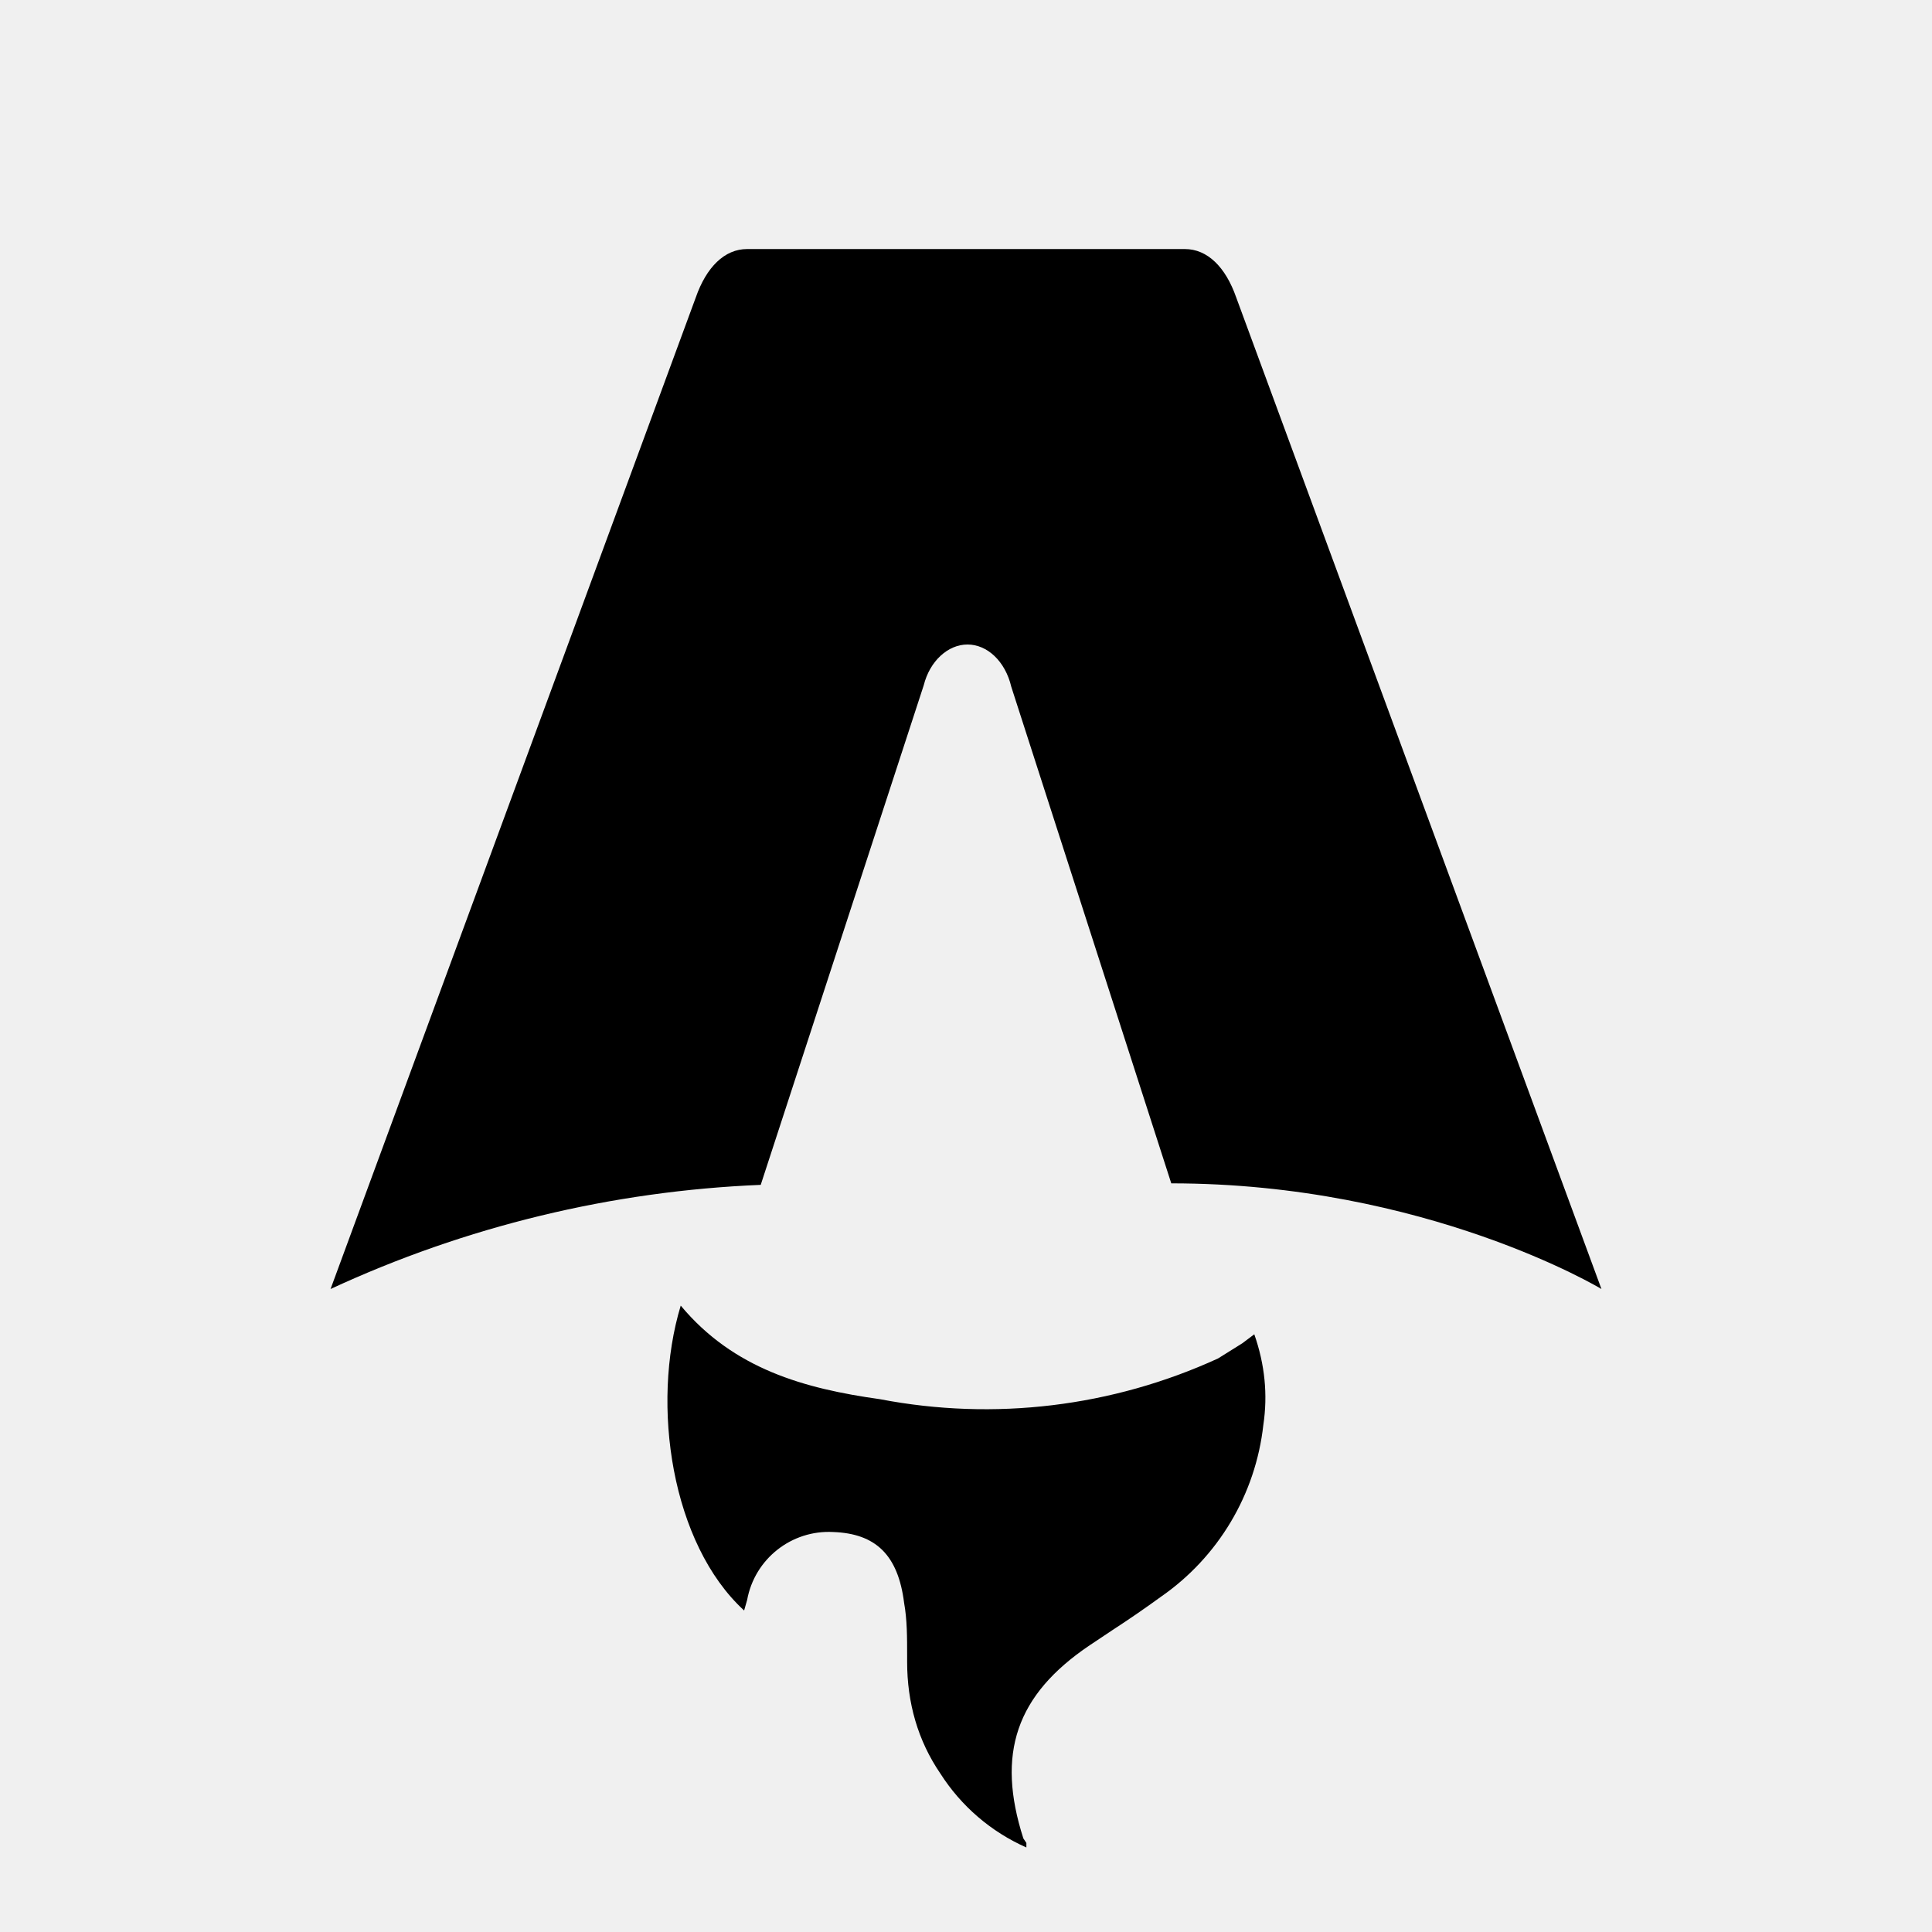
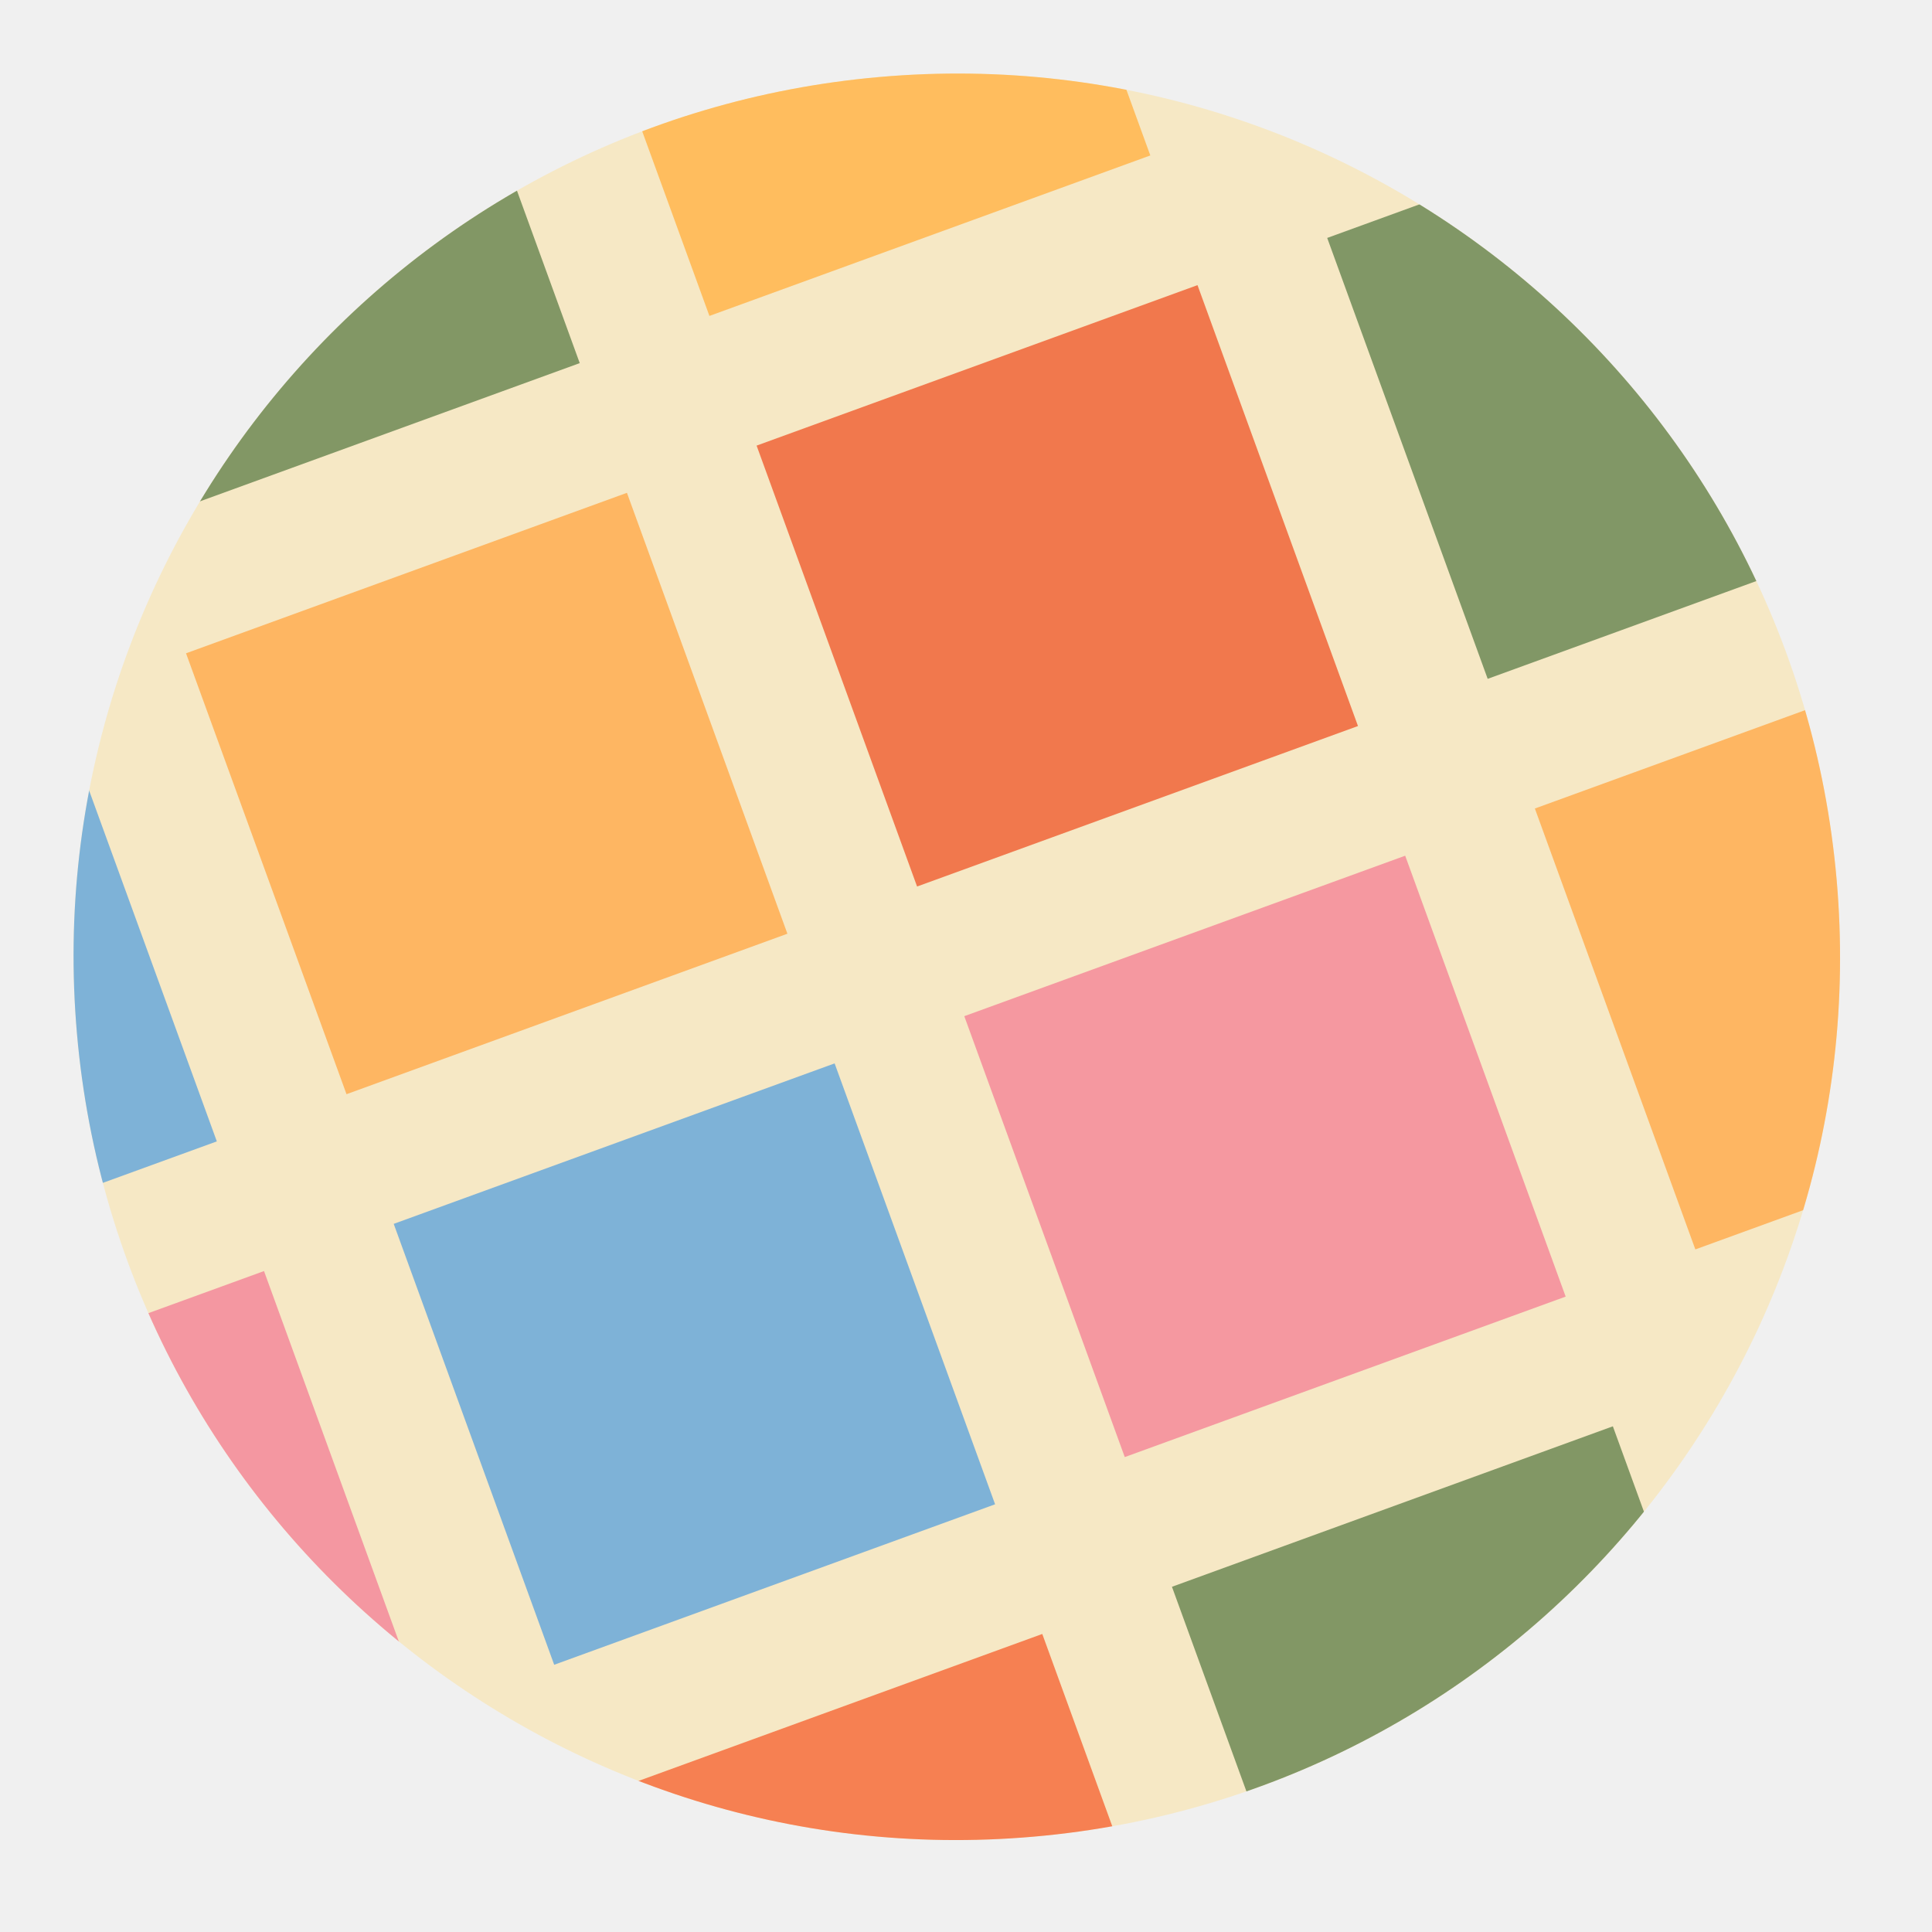
- <svg xmlns="http://www.w3.org/2000/svg" fill="none" viewBox="0 0 128 128">
-   <path d="M50.4 78.5a75.1 75.1 0 0 0-28.5 6.9l24.2-65.7c.7-2 1.9-3.2 3.4-3.2h29c1.5 0 2.7 1.2 3.4 3.2l24.2 65.7s-11.6-7-28.5-7L67 45.5c-.4-1.7-1.6-2.8-2.9-2.8-1.3 0-2.5 1.1-2.9 2.7L50.4 78.5Zm-1.1 28.2Zm-4.2-20.2c-2 6.6-.6 15.8 4.2 20.2a17.5 17.5 0 0 1 .2-.7 5.5 5.5 0 0 1 5.7-4.5c2.8.1 4.3 1.5 4.7 4.7.2 1.1.2 2.3.2 3.5v.4c0 2.7.7 5.2 2.2 7.4a13 13 0 0 0 5.7 4.9v-.3l-.2-.3c-1.8-5.6-.5-9.5 4.4-12.8l1.5-1a73 73 0 0 0 3.2-2.2 16 16 0 0 0 6.8-11.4c.3-2 .1-4-.6-6l-.8.6-1.6 1a37 37 0 0 1-22.4 2.7c-5-.7-9.7-2-13.2-6.2Z" />
-   <style>
-         path { fill: #000; }
-         @media (prefers-color-scheme: dark) {
-             path { fill: #FFF; }
-         }
-     </style>
+ <svg xmlns="http://www.w3.org/2000/svg" width="70" height="70" viewBox="0 0 70 70" fill="none">
+   <circle cx="34.667" cy="34.667" r="32" transform="rotate(-5 34.6672 34.6672)" fill="#F6E8C5" />
+   <mask id="mask0_62_1564" style="mask-type:alpha" maskUnits="userSpaceOnUse" x="2" y="2" width="65" height="65">
+     <circle cx="34.667" cy="34.667" r="32" transform="rotate(-5 34.6672 34.6672)" fill="#F6E8C5" />
+   </mask>
+   <g mask="url(#mask0_62_1564)">
+     <rect x="-0.784" y="2.996" width="17" height="17" transform="rotate(-20 -0.784279 2.99634)" fill="#829765" />
+     <rect x="19.889" y="-4.528" width="17" height="17" transform="rotate(-20 19.889 -4.52814)" fill="#FFBD5E" />
+     <rect x="-6.409" y="51.867" width="17" height="17" transform="rotate(-20 -6.40863 51.8672)" fill="#F497A1" />
+     <rect x="14.265" y="44.343" width="17" height="17" transform="rotate(-20 14.2646 44.3428)" fill="#7EB2D7" />
+     <rect x="34.938" y="36.818" width="17" height="17" transform="rotate(-20 34.9378 36.8184)" fill="#F598A0" />
+     <rect x="-13.933" y="31.194" width="17" height="17" transform="rotate(-20 -13.9331 31.194)" fill="#7EB2D7" />
+     <rect x="6.74" y="23.67" width="17" height="17" transform="rotate(-20 6.74016 23.6696)" fill="#FEB662" />
+     <rect x="27.413" y="16.145" width="17" height="17" transform="rotate(-20 27.4134 16.1451)" fill="#F1784D" />
+     <rect x="40.562" y="-12.053" width="17" height="17" transform="rotate(-20 40.5622 -12.0526)" fill="#D9D9D9" />
+     <rect x="55.611" y="29.294" width="17" height="17" transform="rotate(-20 55.6111 29.2939)" fill="#FEB662" />
+     <rect x="21.789" y="65.016" width="17" height="17" transform="rotate(-20 21.789 65.016)" fill="#F68052" />
+     <rect x="42.462" y="57.492" width="17" height="17" transform="rotate(-20 42.4623 57.4916)" fill="#829765" />
+     <rect x="63.136" y="49.967" width="17" height="17" transform="rotate(-20 63.1355 49.9672)" fill="#D9D9D9" />
+     <rect x="48.087" y="8.621" width="17" height="17" transform="rotate(-20 48.0866 8.62067)" fill="#819766" />
+   </g>
</svg>
